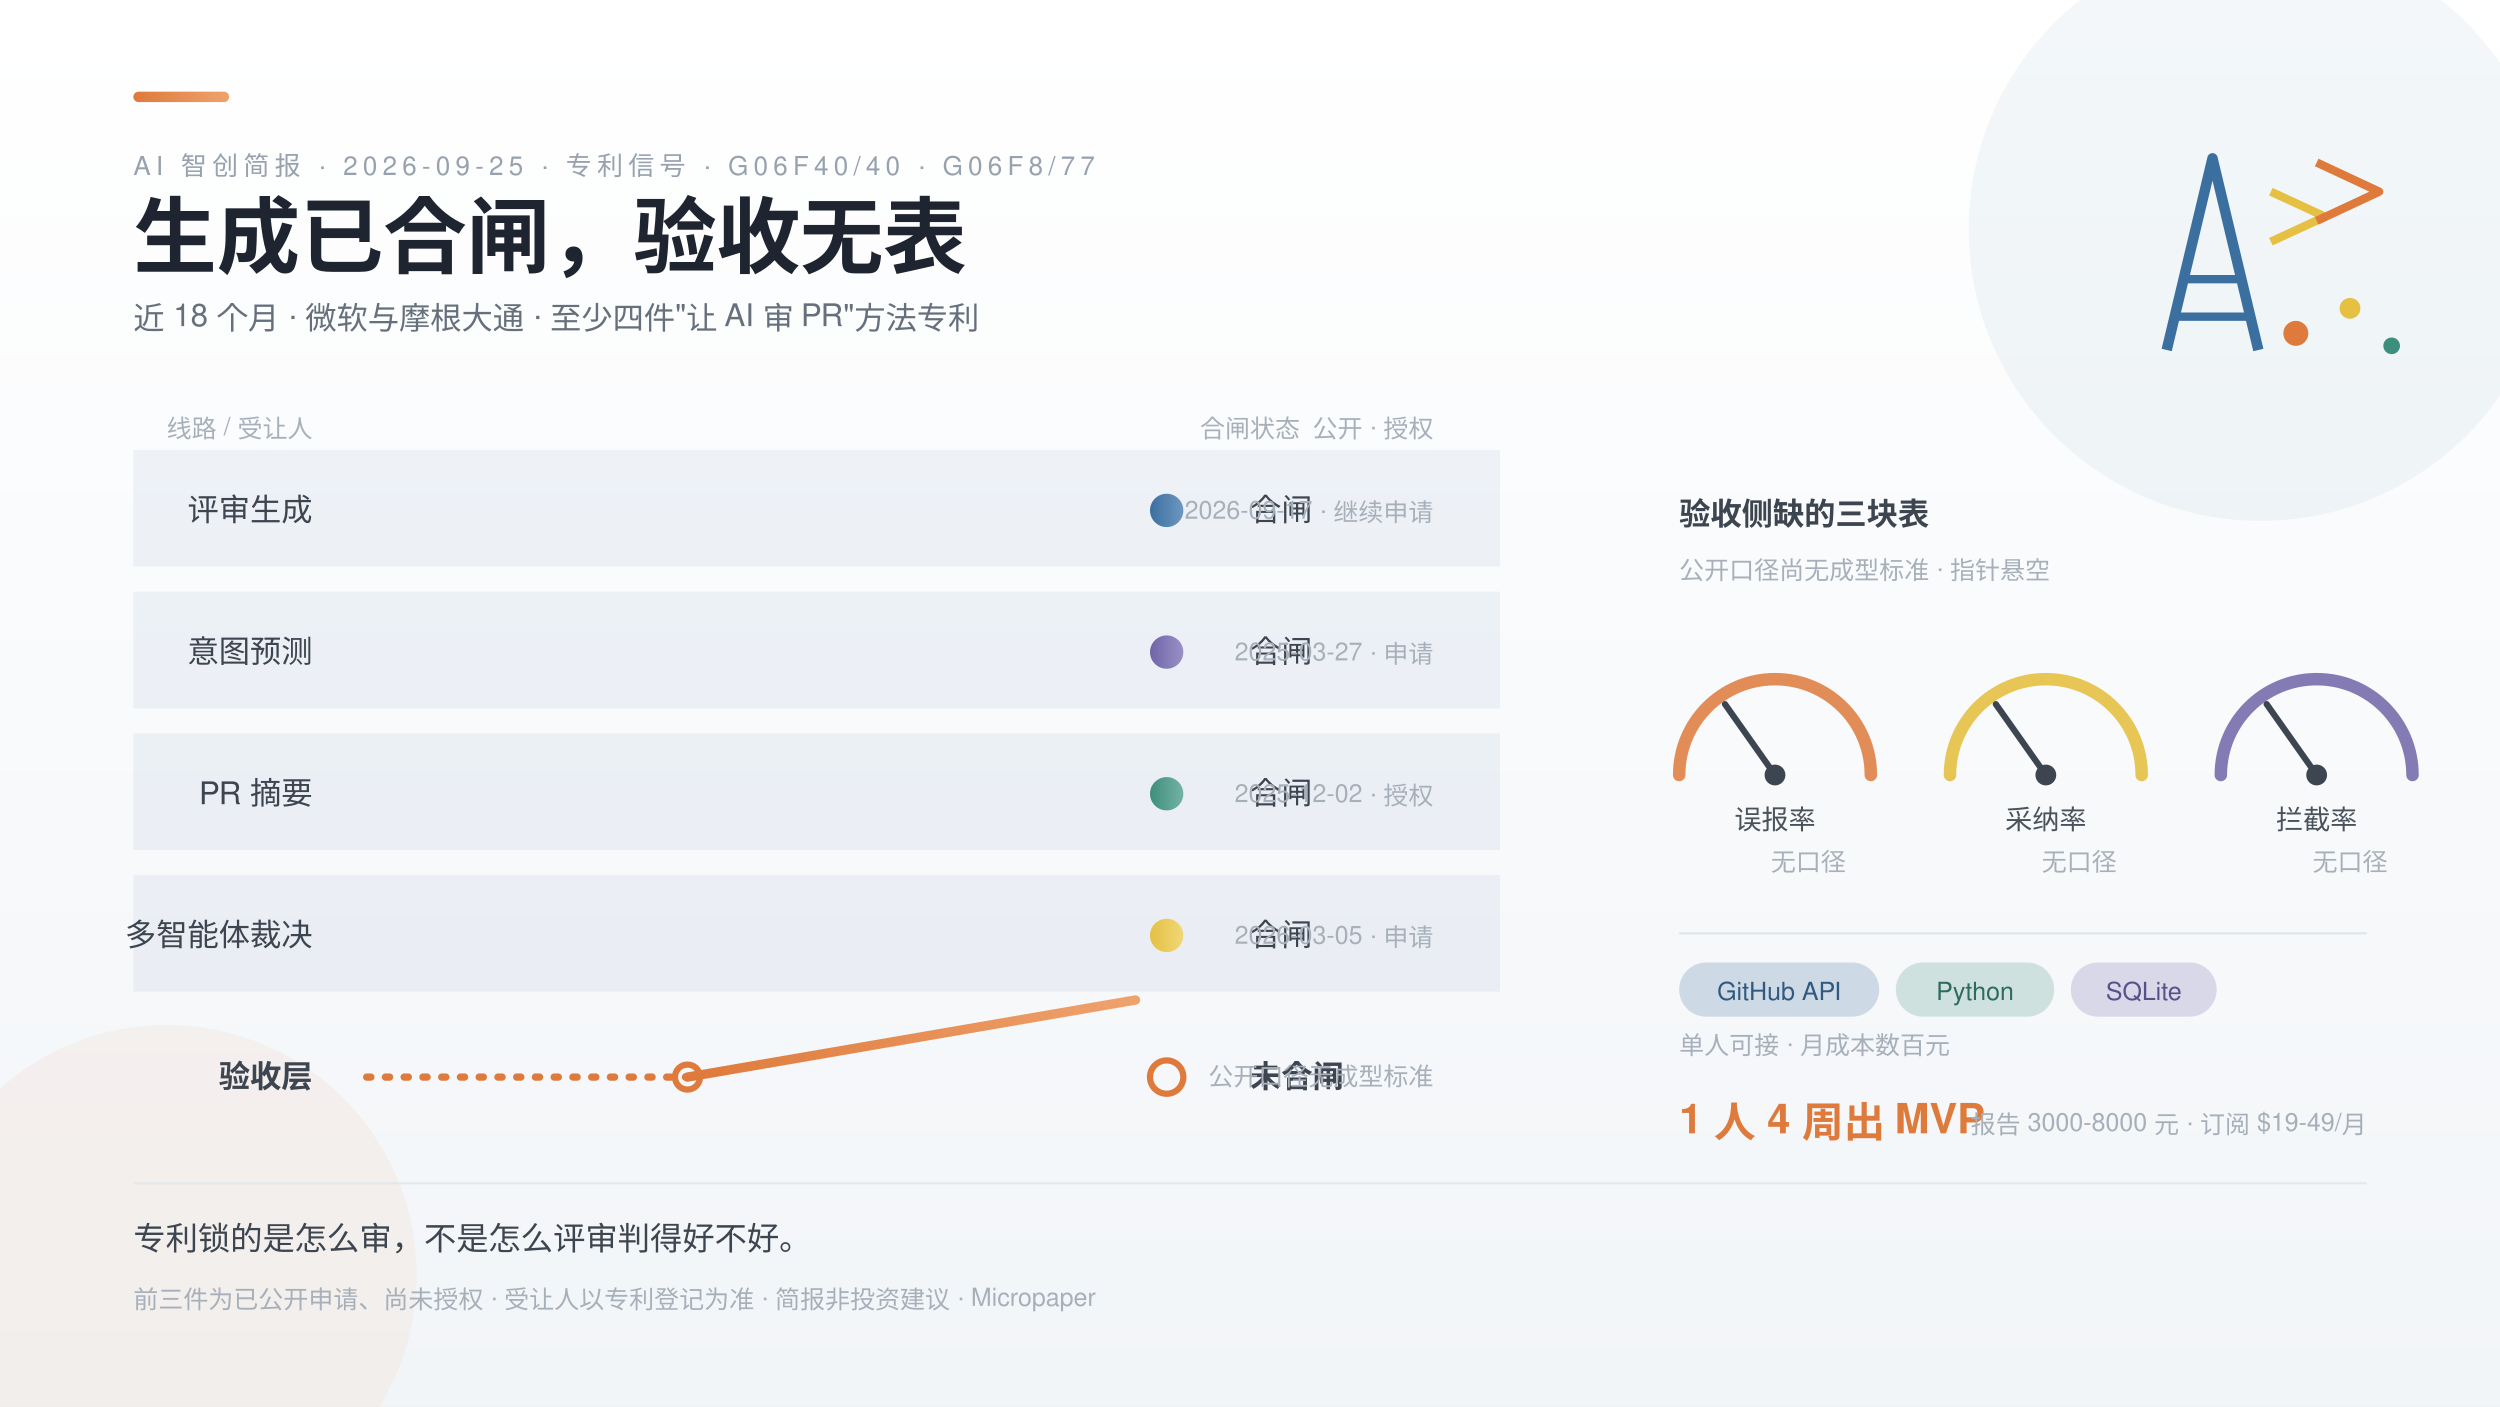
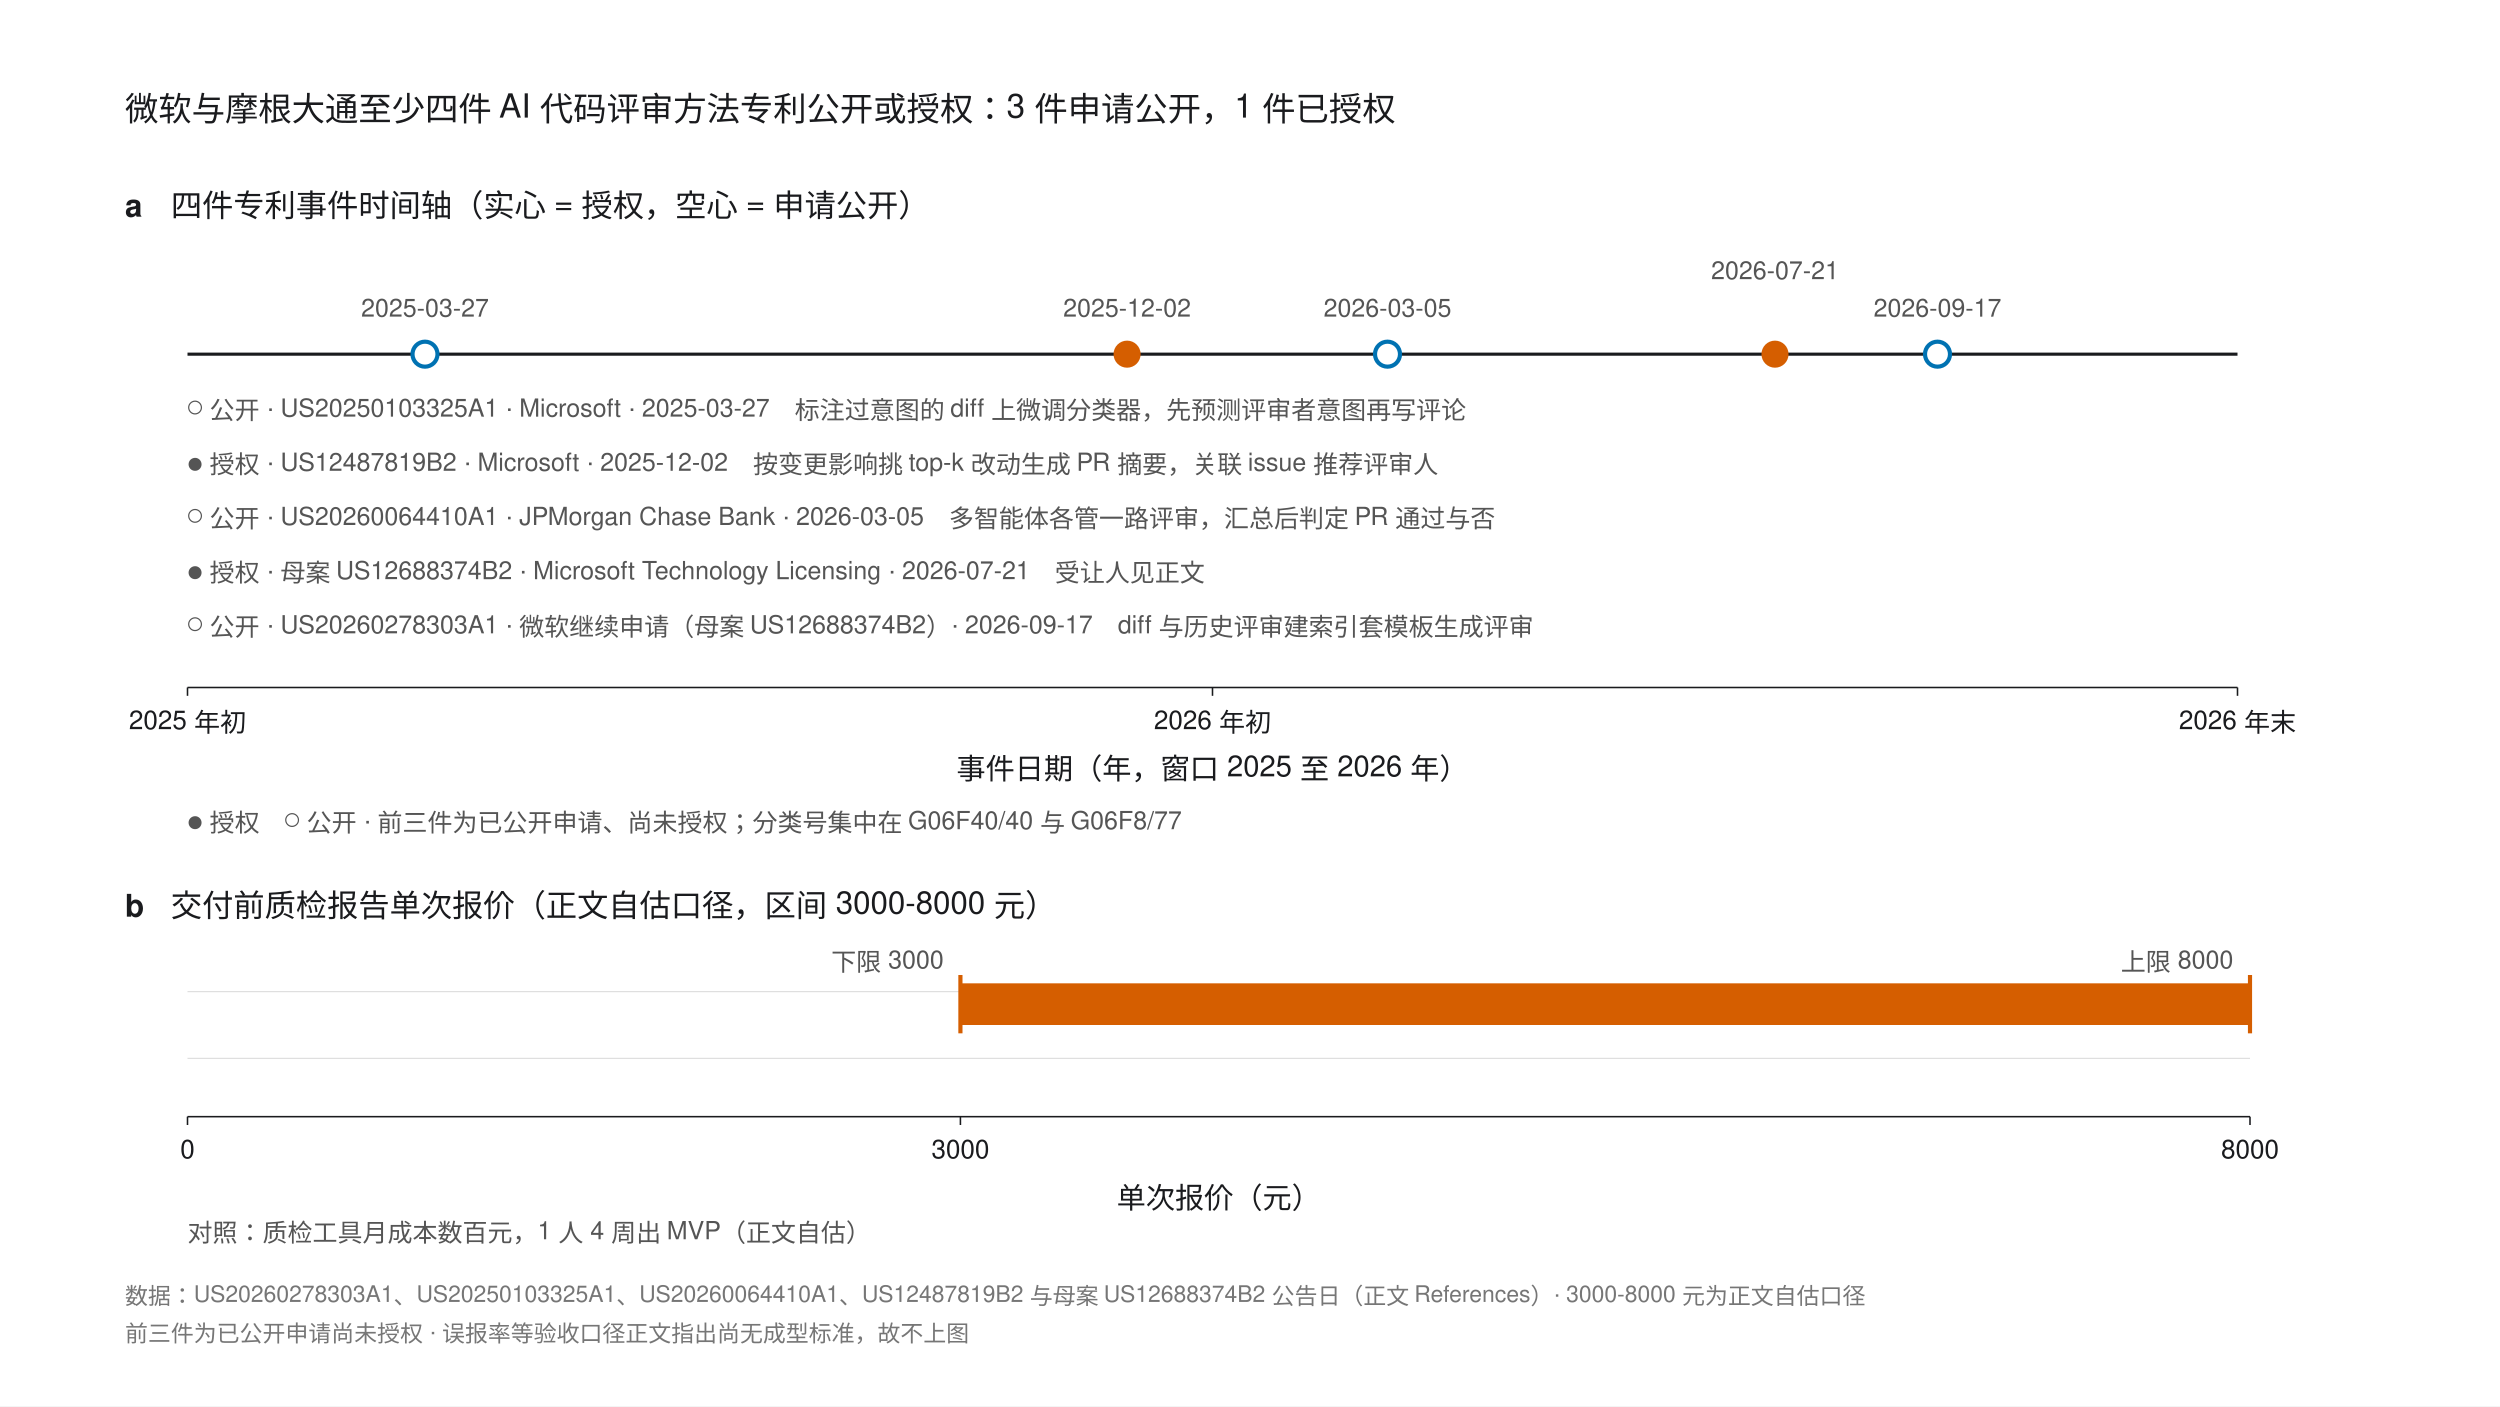
- <svg xmlns="http://www.w3.org/2000/svg" width="1200" height="675" viewBox="0 0 1200 675" font-family="'PingFang SC','Helvetica Neue',Helvetica,'Microsoft YaHei',sans-serif">
-   <defs>
-     <style>
-       .serif { font-family: 'Noto Serif SC','Songti SC','STSong',serif; }
-       .k { font-size: 12.5px; letter-spacing: 2.5px; fill: #97A2AE; }
-       .rl { font-size: 15px; fill: #3D4650; }
-       .val { font-size: 20px; font-weight: 700; }
-       .b { font-size: 12px; fill: #A7B0BA; }
-     </style>
-     <linearGradient id="bg" x1="0" y1="0" x2="0" y2="1">
-       <stop offset="0" stop-color="#FFFFFF" />
-       <stop offset="1" stop-color="#F2F5F8" />
-     </linearGradient>
-     <linearGradient id="gBlue" x1="0" y1="0" x2="1" y2="0">
-       <stop offset="0" stop-color="#3B6FA0" />
-       <stop offset="1" stop-color="#6D97C0" />
-     </linearGradient>
-     <linearGradient id="gYellow" x1="0" y1="0" x2="1" y2="0">
-       <stop offset="0" stop-color="#E5C042" />
-       <stop offset="1" stop-color="#F0D778" />
-     </linearGradient>
-     <linearGradient id="gOrange" x1="0" y1="0" x2="1" y2="0">
-       <stop offset="0" stop-color="#DE7A3B" />
-       <stop offset="1" stop-color="#EFA26D" />
-     </linearGradient>
-     <linearGradient id="gTeal" x1="0" y1="0" x2="1" y2="0">
-       <stop offset="0" stop-color="#3E8E7E" />
-       <stop offset="1" stop-color="#74B3A4" />
-     </linearGradient>
-     <linearGradient id="gViolet" x1="0" y1="0" x2="1" y2="0">
-       <stop offset="0" stop-color="#7065A8" />
-       <stop offset="1" stop-color="#9A90C6" />
-     </linearGradient>
-   </defs>
-   <rect width="1200" height="675" fill="url(#bg)" />
-   <circle cx="1085" cy="110" r="140" fill="#3B6FA0" opacity="0.06" />
-   <circle cx="80" cy="612" r="120" fill="#DE7A3B" opacity="0.06" />
-   <rect x="64" y="44" width="46" height="5" rx="2.5" fill="url(#gOrange)" />
-   <text class="k" x="64" y="84">AI 智创简报 · 2026-09-25 · 专利信号 · G06F40/40 · G06F8/77</text>
-   <text class="serif" x="64" y="128" font-size="40" font-weight="700" fill="#1E2430">生成已合闸，验收无表</text>
-   <text x="64" y="158" font-size="15" fill="#66707C">近 18 个月 · 微软与摩根大通 · 至少四件"让 AI 审 PR"方法专利</text>
-   <g>
-     <path d="M 1040 168 l 22 -92 l 22 92" fill="none" stroke="#3B6FA0" stroke-width="5" stroke-linejoin="round" />
-     <line x1="1048" y1="134" x2="1076" y2="134" stroke="#3B6FA0" stroke-width="4" />
-     <line x1="1044" y1="152" x2="1080" y2="152" stroke="#3B6FA0" stroke-width="4" />
-     <path d="M 1090 92 l 26 12 l -26 12" fill="none" stroke="#E5C042" stroke-width="4" stroke-linejoin="round" />
-     <path d="M 1112 78 l 30 14 l -30 14" fill="none" stroke="#DE7A3B" stroke-width="4" stroke-linejoin="round" />
-     <circle cx="1102" cy="160" r="6" fill="#DE7A3B" />
-     <circle cx="1128" cy="148" r="5" fill="#E5C042" />
-     <circle cx="1148" cy="166" r="4" fill="#3E8E7E" />
+ <svg xmlns="http://www.w3.org/2000/svg" width="1200" height="675" viewBox="0 0 1200 675" font-family="'Helvetica Neue',Helvetica,Arial,'PingFang SC',sans-serif">
+   <rect width="1200" height="675" fill="#FFFFFF" />
+   <text x="60" y="58" font-size="16" fill="#1A1B1E">微软与摩根大通至少四件 AI 代码评审方法专利公开或授权：3 件申请公开，1 件已授权</text>
+   <text x="60" y="104" font-size="15" font-weight="bold" fill="#1A1B1E">a</text>
+   <text x="82" y="104" font-size="15" fill="#1A1B1E">四件专利事件时间轴（实心 = 授权，空心 = 申请公开）</text>
+   <line x1="90" y1="170" x2="1074" y2="170" stroke="#1A1B1E" stroke-width="1.5" />
+   <circle cx="204" cy="170" r="6" fill="#FFFFFF" stroke="#0072B2" stroke-width="2" />
+   <circle cx="541" cy="170" r="6.5" fill="#D55E00" />
+   <circle cx="666" cy="170" r="6" fill="#FFFFFF" stroke="#0072B2" stroke-width="2" />
+   <circle cx="852" cy="170" r="6.5" fill="#D55E00" />
+   <circle cx="930" cy="170" r="6" fill="#FFFFFF" stroke="#0072B2" stroke-width="2" />
+   <g font-size="12" fill="#555" text-anchor="middle">
+     <text x="204" y="152">2025-03-27</text>
+     <text x="541" y="152">2025-12-02</text>
+     <text x="666" y="152">2026-03-05</text>
+     <text x="852" y="134">2026-07-21</text>
+     <text x="930" y="152">2026-09-17</text>
  </g>
-   <g>
-     <rect x="64" y="216" width="656" height="56" fill="#3B6FA0" opacity="0.07" />
-     <rect x="64" y="284" width="656" height="56" fill="#3B6FA0" opacity="0.07" />
-     <rect x="64" y="352" width="656" height="56" fill="#3B6FA0" opacity="0.07" />
-     <rect x="64" y="420" width="656" height="56" fill="#3B6FA0" opacity="0.07" />
-     <text class="b" x="150" y="210" text-anchor="end">线路 / 受让人</text>
-     <text class="b" x="600" y="210" text-anchor="middle">合闸状态</text>
-     <text class="b" x="688" y="210" text-anchor="end">公开 · 授权</text>
-     <text class="rl" x="150" y="250" text-anchor="end">评审生成</text>
-     <line x1="176" y1="245" x2="548" y2="245" stroke="url(#gBlue)" stroke-width="3.5" />
-     <circle cx="560" cy="245" r="8" fill="url(#gBlue)" />
-     <text class="rl" x="600" y="250" fill="#3B6FA0">合闸</text>
-     <text class="b" x="688" y="249" text-anchor="end">2026-09-17 · 继续申请</text>
-     <text class="rl" x="150" y="318" text-anchor="end">意图预测</text>
-     <line x1="176" y1="313" x2="548" y2="313" stroke="url(#gViolet)" stroke-width="3.5" />
-     <circle cx="560" cy="313" r="8" fill="url(#gViolet)" />
-     <text class="rl" x="600" y="318" fill="#7065A8">合闸</text>
-     <text class="b" x="688" y="317" text-anchor="end">2025-03-27 · 申请</text>
-     <text class="rl" x="150" y="386" text-anchor="end">PR 摘要</text>
-     <line x1="176" y1="381" x2="548" y2="381" stroke="url(#gTeal)" stroke-width="3.5" />
-     <circle cx="560" cy="381" r="8" fill="url(#gTeal)" />
-     <text class="rl" x="600" y="386" fill="#3E8E7E">合闸</text>
-     <text class="b" x="688" y="385" text-anchor="end">2025-12-02 · 授权</text>
-     <text class="rl" x="150" y="454" text-anchor="end">多智能体裁决</text>
-     <line x1="176" y1="449" x2="548" y2="449" stroke="url(#gYellow)" stroke-width="3.5" />
-     <circle cx="560" cy="449" r="8" fill="url(#gYellow)" />
-     <text class="rl" x="600" y="454" fill="#A8891F">合闸</text>
-     <text class="b" x="688" y="453" text-anchor="end">2026-03-05 · 申请</text>
-     <text class="rl" x="150" y="522" text-anchor="end" font-weight="700">验收层</text>
-     <line x1="176" y1="517" x2="330" y2="517" stroke="#DE7A3B" stroke-width="3.5" stroke-dasharray="2 7" stroke-linecap="round" />
-     <line x1="330" y1="517" x2="545" y2="480" stroke="url(#gOrange)" stroke-width="4.5" stroke-linecap="round" />
-     <circle cx="330" cy="517" r="6" fill="none" stroke="#DE7A3B" stroke-width="3" />
-     <circle cx="560" cy="517" r="8" fill="none" stroke="#DE7A3B" stroke-width="3" />
-     <text class="rl" x="600" y="522" fill="#DE7A3B" font-weight="700">未合闸</text>
-     <text class="b" x="688" y="521" text-anchor="end">公开口径无成型标准</text>
+   <g font-size="12" fill="#555">
+     <text x="90" y="200">○ 公开 · US20250103325A1 · Microsoft · 2025-03-27　标注过意图的 diff 上微调分类器，先预测评审者意图再写评论</text>
+     <text x="90" y="226">● 授权 · US12487819B2 · Microsoft · 2025-12-02　按变更影响挑 top-k 改动生成 PR 摘要，关联 issue 推荐评审人</text>
+     <text x="90" y="252">○ 公开 · US20260064410A1 · JPMorgan Chase Bank · 2026-03-05　多智能体各管一路评审，汇总后判定 PR 通过与否</text>
+     <text x="90" y="278">● 授权 · 母案 US12688374B2 · Microsoft Technology Licensing · 2026-07-21　受让人见正文</text>
+     <text x="90" y="304">○ 公开 · US20260278303A1 · 微软继续申请（母案 US12688374B2）· 2026-09-17　diff 与历史评审建索引套模板生成评审</text>
  </g>
-   <g>
-     <text class="rl" x="806" y="252" font-weight="700">验收侧缺的三块表</text>
-     <text class="b" x="806" y="278">公开口径尚无成型标准 · 指针悬空</text>
-     <g>
-       <path d="M 806 372 a 46 46 0 0 1 92 0" fill="none" stroke="#DE7A3B" stroke-width="6" stroke-linecap="round" opacity="0.85" />
-       <line x1="852" y1="372" x2="828" y2="338" stroke="#3D4650" stroke-width="3" stroke-linecap="round" />
-       <circle cx="852" cy="372" r="5" fill="#3D4650" />
-       <text x="852" y="398" text-anchor="middle" font-size="13" fill="#4A525C">误报率</text>
-       <text class="b" x="886" y="418" text-anchor="end">无口径</text>
-     </g>
-     <g>
-       <path d="M 936 372 a 46 46 0 0 1 92 0" fill="none" stroke="#E5C042" stroke-width="6" stroke-linecap="round" opacity="0.9" />
-       <line x1="982" y1="372" x2="958" y2="338" stroke="#3D4650" stroke-width="3" stroke-linecap="round" />
-       <circle cx="982" cy="372" r="5" fill="#3D4650" />
-       <text x="982" y="398" text-anchor="middle" font-size="13" fill="#4A525C">采纳率</text>
-       <text class="b" x="1016" y="418" text-anchor="end">无口径</text>
-     </g>
-     <g>
-       <path d="M 1066 372 a 46 46 0 0 1 92 0" fill="none" stroke="#7065A8" stroke-width="6" stroke-linecap="round" opacity="0.85" />
-       <line x1="1112" y1="372" x2="1088" y2="338" stroke="#3D4650" stroke-width="3" stroke-linecap="round" />
-       <circle cx="1112" cy="372" r="5" fill="#3D4650" />
-       <text x="1112" y="398" text-anchor="middle" font-size="13" fill="#4A525C">拦截率</text>
-       <text class="b" x="1146" y="418" text-anchor="end">无口径</text>
-     </g>
-     <line x1="806" y1="448" x2="1136" y2="448" stroke="#DDE4EA" />
-     <g>
-       <rect x="806" y="462" width="96" height="26" rx="13" fill="#3B6FA0" opacity="0.22" />
-       <text x="854" y="480" text-anchor="middle" font-size="12" fill="#31597F">GitHub API</text>
-       <rect x="910" y="462" width="76" height="26" rx="13" fill="#3E8E7E" opacity="0.22" />
-       <text x="948" y="480" text-anchor="middle" font-size="12" fill="#2E6B5E">Python</text>
-       <rect x="994" y="462" width="70" height="26" rx="13" fill="#7065A8" opacity="0.22" />
-       <text x="1029" y="480" text-anchor="middle" font-size="12" fill="#59508A">SQLite</text>
-     </g>
-     <text class="b" x="806" y="506">单人可接 · 月成本数百元</text>
-     <text class="val" x="806" y="544" font-size="26" fill="#DE7A3B">1 人 4 周出 MVP</text>
-     <text class="b" x="1136" y="544" text-anchor="end">报告 3000-8000 元 · 订阅 $19-49/月</text>
+   <line x1="90" y1="330" x2="1074" y2="330" stroke="#1A1B1E" stroke-width="0.75" />
+   <g stroke="#1A1B1E" stroke-width="0.75">
+     <line x1="90" y1="330" x2="90" y2="334" />
+     <line x1="582" y1="330" x2="582" y2="334" />
+     <line x1="1074" y1="330" x2="1074" y2="334" />
  </g>
-   <line x1="64" y1="568" x2="1136" y2="568" stroke="#E2E8EC" />
-   <text x="64" y="600" font-size="15.5" fill="#3D4650">专利锁的是怎么审，不是怎么评审判得好不好。</text>
-   <text class="b" x="64" y="628">前三件为已公开申请、尚未授权 · 受让人以专利登记为准 · 简报非投资建议 · Micropaper</text>
+   <g font-size="12.5" fill="#1A1B1E" text-anchor="middle">
+     <text x="90" y="350">2025 年初</text>
+     <text x="582" y="350">2026 年初</text>
+     <text x="1074" y="350">2026 年末</text>
+   </g>
+   <text x="582" y="374" font-size="14" fill="#1A1B1E" text-anchor="middle">事件日期（年，窗口 2025 至 2026 年）</text>
+   <text x="90" y="398" font-size="12" fill="#555">● 授权　○ 公开 · 前三件为已公开申请、尚未授权；分类号集中在 G06F40/40 与 G06F8/77</text>
+   <text x="60" y="440" font-size="15" font-weight="bold" fill="#1A1B1E">b</text>
+   <text x="82" y="440" font-size="15" fill="#1A1B1E">交付前质检报告单次报价（正文自估口径，区间 3000-8000 元）</text>
+   <g stroke="#D9D9D9" stroke-width="0.5">
+     <line x1="90" y1="508" x2="1080" y2="508" />
+     <line x1="90" y1="476" x2="1080" y2="476" />
+   </g>
+   <rect x="461" y="472" width="619" height="20" fill="#D55E00" />
+   <line x1="461" y1="468" x2="461" y2="496" stroke="#D55E00" stroke-width="2" />
+   <line x1="1080" y1="468" x2="1080" y2="496" stroke="#D55E00" stroke-width="2" />
+   <text x="453" y="466" font-size="12" fill="#555" text-anchor="end">下限 3000</text>
+   <text x="1072" y="466" font-size="12" fill="#555" text-anchor="end">上限 8000</text>
+   <line x1="90" y1="536" x2="1080" y2="536" stroke="#1A1B1E" stroke-width="0.75" />
+   <g stroke="#1A1B1E" stroke-width="0.75">
+     <line x1="90" y1="536" x2="90" y2="540" />
+     <line x1="461" y1="536" x2="461" y2="540" />
+     <line x1="1080" y1="536" x2="1080" y2="540" />
+   </g>
+   <g font-size="12.5" fill="#1A1B1E" text-anchor="middle">
+     <text x="90" y="556">0</text>
+     <text x="461" y="556">3000</text>
+     <text x="1080" y="556">8000</text>
+   </g>
+   <text x="585" y="580" font-size="14" fill="#1A1B1E" text-anchor="middle">单次报价（元）</text>
+   <text x="90" y="596" font-size="12" fill="#555">对照：质检工具月成本数百元，1 人 4 周出 MVP（正文自估）</text>
+   <text x="60" y="626" font-size="11" fill="#767676">数据：US20260278303A1、US20250103325A1、US20260064410A1、US12487819B2 与母案 US12688374B2 公告日（正文 References）· 3000-8000 元为正文自估口径</text>
+   <text x="60" y="644" font-size="11" fill="#767676">前三件为已公开申请尚未授权 · 误报率等验收口径正文指出尚无成型标准，故不上图</text>
</svg>
